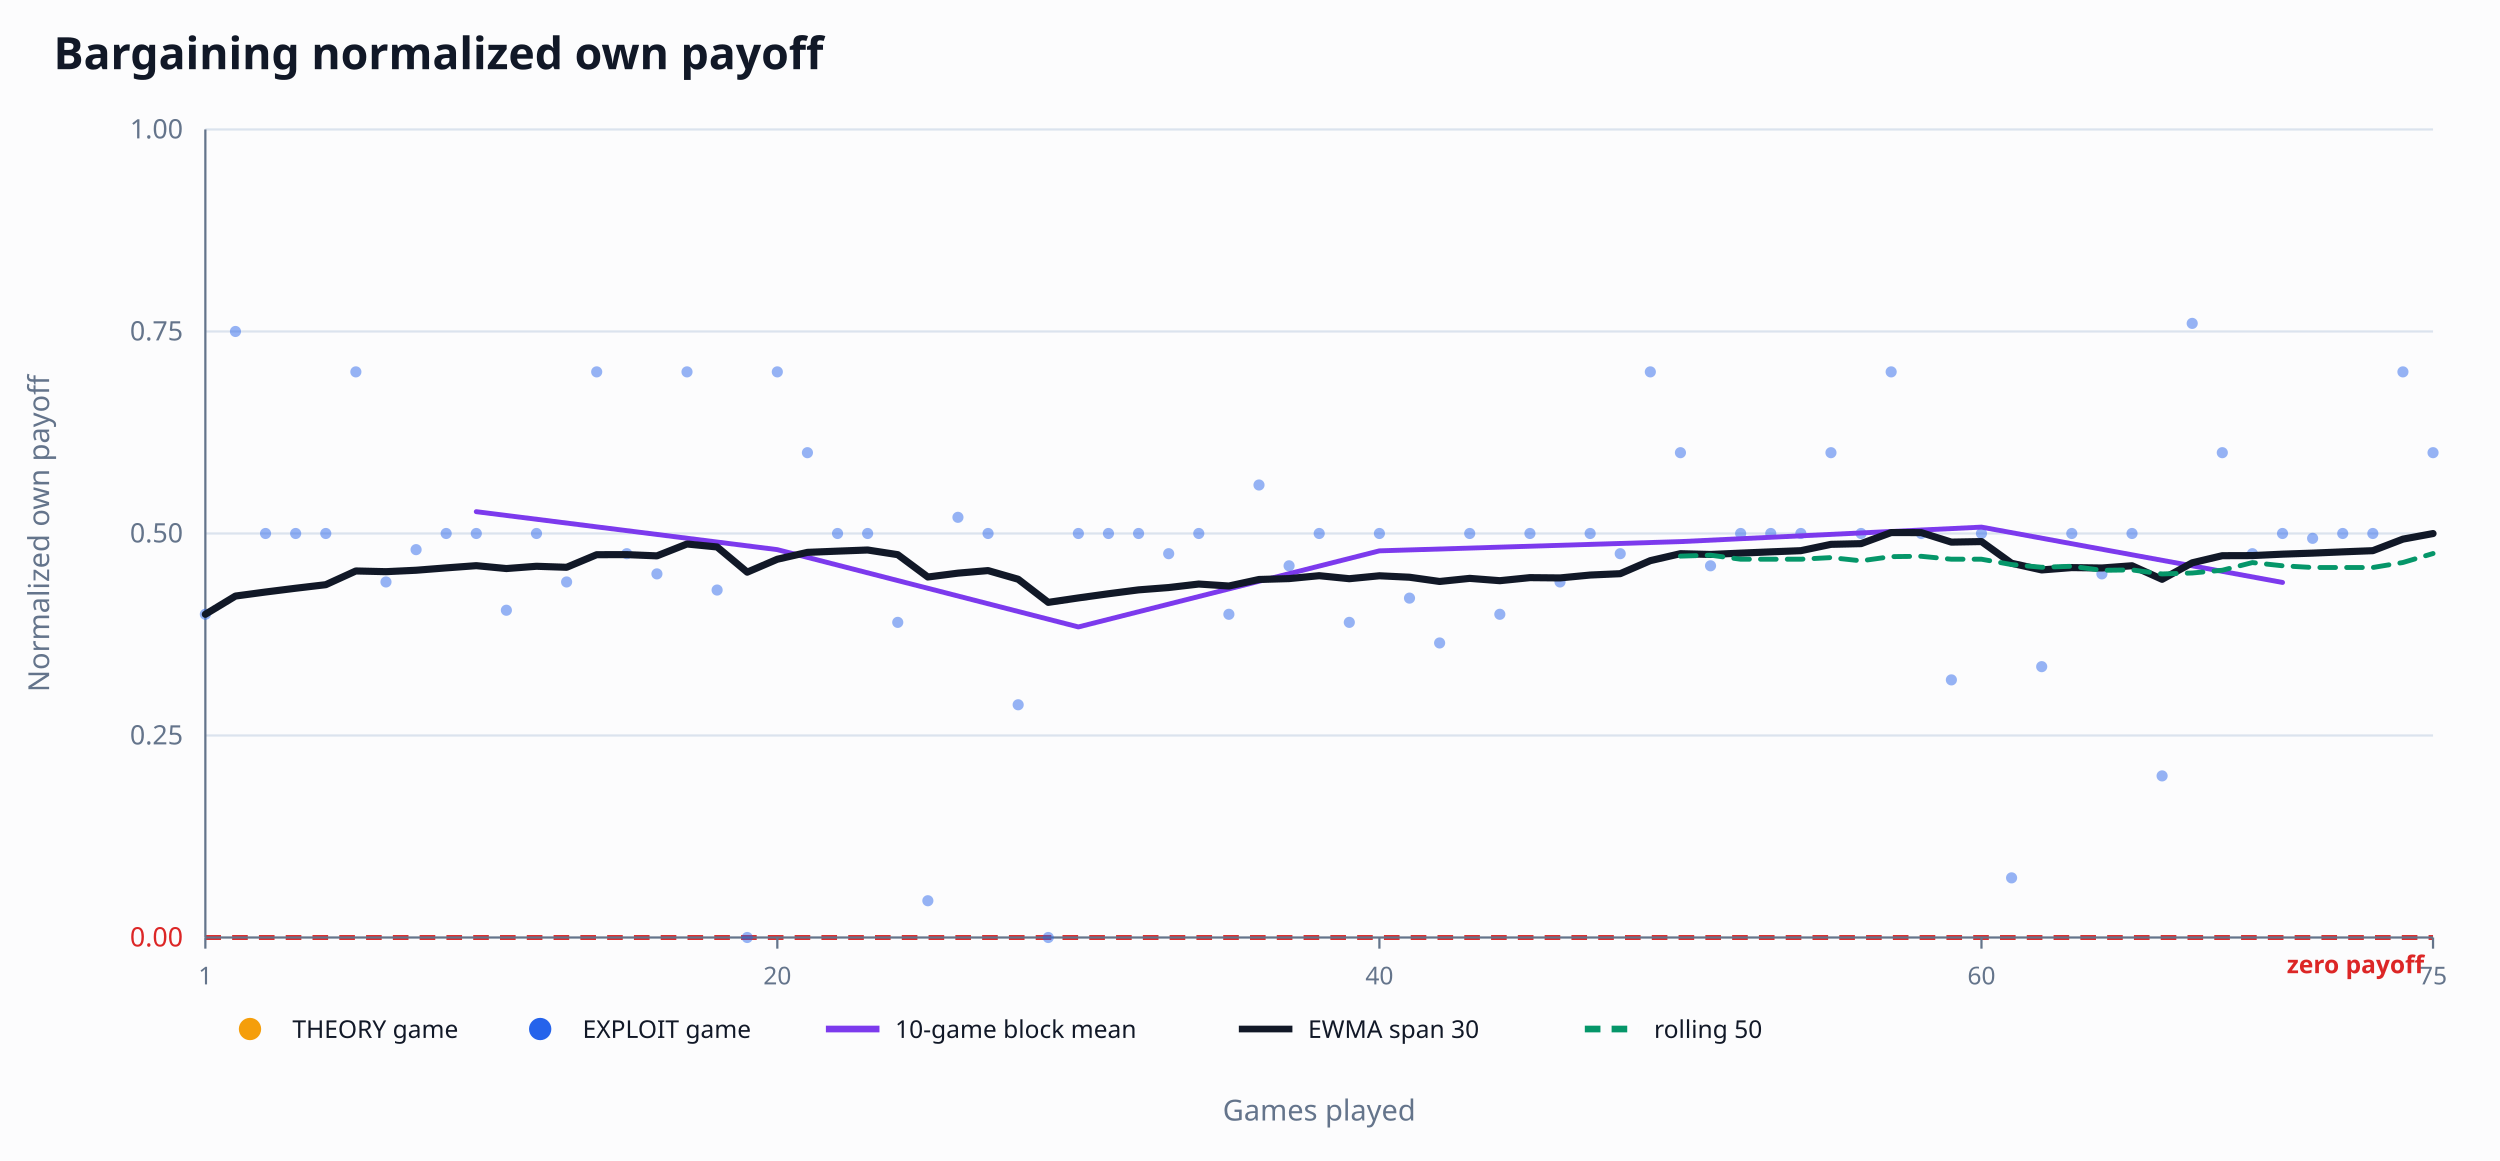
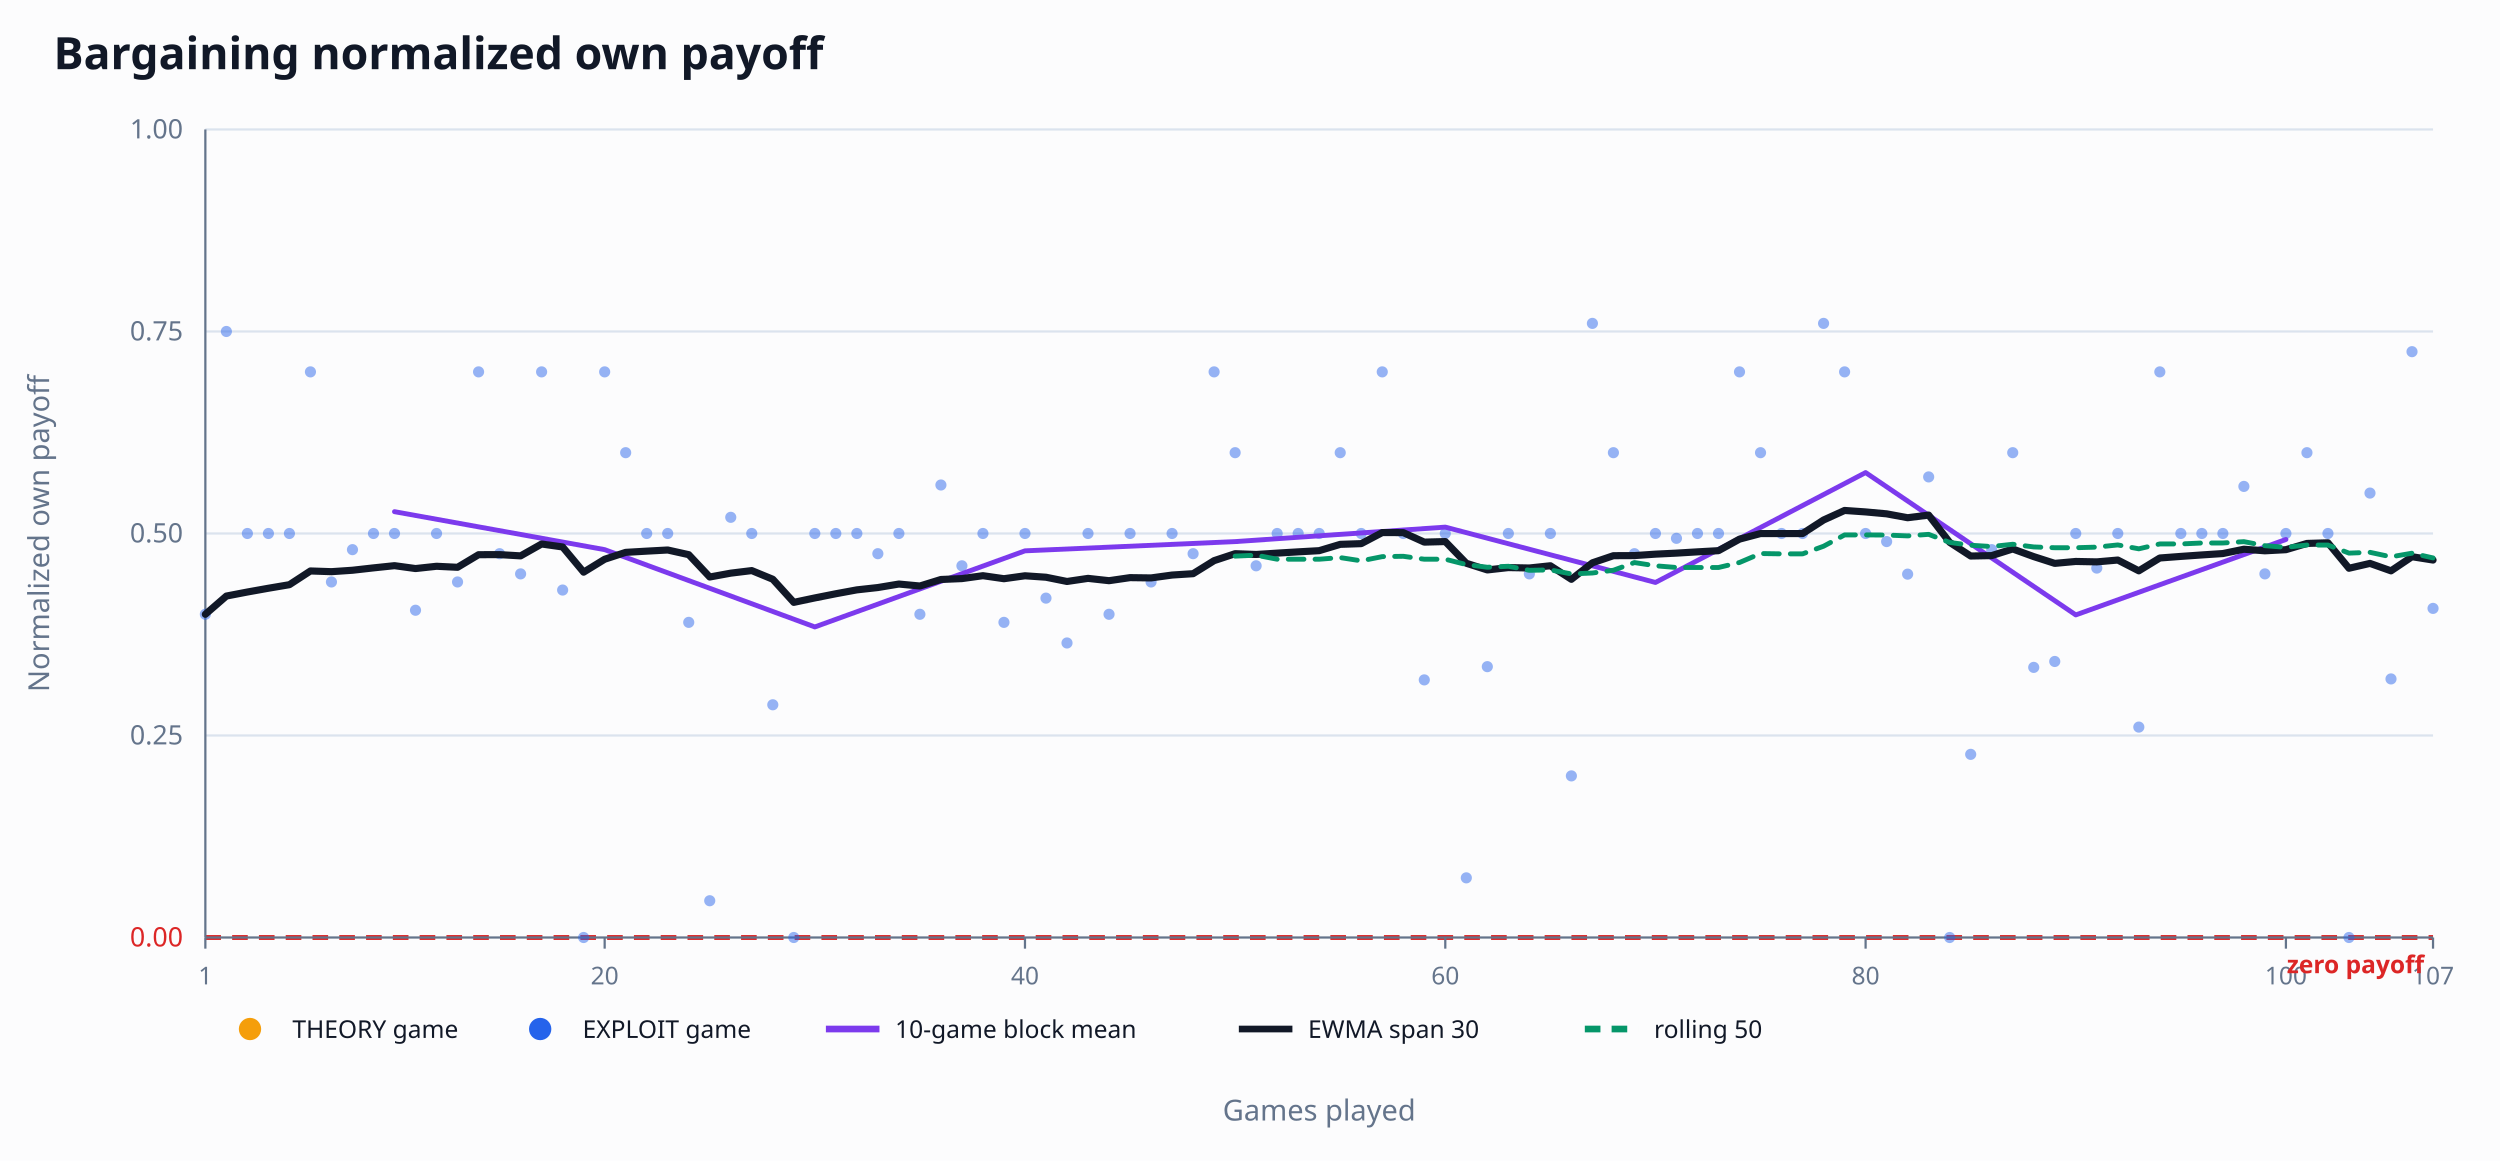
<svg xmlns="http://www.w3.org/2000/svg" width="1120" height="520" viewBox="0 0 1120 520">
  <rect width="100%" height="100%" fill="#fcfcfd" />
  <text x="24" y="31" font-family="system-ui,sans-serif" font-size="20" font-weight="700" fill="#111827">Bargaining normalized own payoff</text>
  <line x1="92" y1="420.00" x2="1090" y2="420.00" stroke="#dc2626" stroke-width="2.2" stroke-dasharray="7,5" />
  <text x="82" y="424.00" text-anchor="end" font-family="system-ui,sans-serif" font-size="12" fill="#dc2626">0.00</text>
  <line x1="92" y1="329.50" x2="1090" y2="329.50" stroke="#dbe3ee" stroke-width="1" />
  <text x="82" y="333.50" text-anchor="end" font-family="system-ui,sans-serif" font-size="12" fill="#64748b">0.25</text>
  <line x1="92" y1="239.00" x2="1090" y2="239.00" stroke="#dbe3ee" stroke-width="1" />
  <text x="82" y="243.00" text-anchor="end" font-family="system-ui,sans-serif" font-size="12" fill="#64748b">0.50</text>
  <line x1="92" y1="148.50" x2="1090" y2="148.50" stroke="#dbe3ee" stroke-width="1" />
  <text x="82" y="152.50" text-anchor="end" font-family="system-ui,sans-serif" font-size="12" fill="#64748b">0.75</text>
  <line x1="92" y1="58.00" x2="1090" y2="58.00" stroke="#dbe3ee" stroke-width="1" />
  <text x="82" y="62.00" text-anchor="end" font-family="system-ui,sans-serif" font-size="12" fill="#64748b">1.00</text>
  <line x1="92.00" y1="420" x2="92.00" y2="425" stroke="#64748b" />
  <text x="92.00" y="441" text-anchor="middle" font-family="system-ui,sans-serif" font-size="11" fill="#64748b">1</text>
-   <line x1="348.24" y1="420" x2="348.24" y2="425" stroke="#64748b" />
-   <text x="348.24" y="441" text-anchor="middle" font-family="system-ui,sans-serif" font-size="11" fill="#64748b">20</text>
-   <line x1="617.97" y1="420" x2="617.97" y2="425" stroke="#64748b" />
-   <text x="617.97" y="441" text-anchor="middle" font-family="system-ui,sans-serif" font-size="11" fill="#64748b">40</text>
-   <line x1="887.70" y1="420" x2="887.70" y2="425" stroke="#64748b" />
-   <text x="887.70" y="441" text-anchor="middle" font-family="system-ui,sans-serif" font-size="11" fill="#64748b">60</text>
+   <line x1="270.89" y1="420" x2="270.89" y2="425" stroke="#64748b" />
+   <text x="270.89" y="441" text-anchor="middle" font-family="system-ui,sans-serif" font-size="11" fill="#64748b">20</text>
+   <line x1="459.19" y1="420" x2="459.19" y2="425" stroke="#64748b" />
+   <text x="459.19" y="441" text-anchor="middle" font-family="system-ui,sans-serif" font-size="11" fill="#64748b">40</text>
+   <line x1="647.49" y1="420" x2="647.49" y2="425" stroke="#64748b" />
+   <text x="647.49" y="441" text-anchor="middle" font-family="system-ui,sans-serif" font-size="11" fill="#64748b">60</text>
+   <line x1="835.79" y1="420" x2="835.79" y2="425" stroke="#64748b" />
+   <text x="835.79" y="441" text-anchor="middle" font-family="system-ui,sans-serif" font-size="11" fill="#64748b">80</text>
+   <line x1="1024.09" y1="420" x2="1024.09" y2="425" stroke="#64748b" />
+   <text x="1024.09" y="441" text-anchor="middle" font-family="system-ui,sans-serif" font-size="11" fill="#64748b">100</text>
  <line x1="1090.00" y1="420" x2="1090.00" y2="425" stroke="#64748b" />
-   <text x="1090.00" y="441" text-anchor="middle" font-family="system-ui,sans-serif" font-size="11" fill="#64748b">75</text>
+   <text x="1090.00" y="441" text-anchor="middle" font-family="system-ui,sans-serif" font-size="11" fill="#64748b">107</text>
  <line x1="92" y1="58" x2="92" y2="420" stroke="#64748b" />
  <line x1="92" y1="420" x2="1090" y2="420" stroke="#64748b" />
  <text x="591.00" y="502" text-anchor="middle" font-family="system-ui,sans-serif" font-size="13" fill="#64748b">Games played</text>
  <text x="22" y="239.00" text-anchor="middle" transform="rotate(-90 22 239.00)" font-family="system-ui,sans-serif" font-size="13" fill="#64748b">Normalized own payoff</text>
  <text x="1086" y="436.00" text-anchor="end" font-family="system-ui,sans-serif" font-size="11" font-weight="700" fill="#dc2626">zero payoff</text>
  <circle cx="92.00" cy="275.20" r="2.5" fill="#2563eb" opacity="0.48" />
-   <circle cx="105.49" cy="148.50" r="2.5" fill="#2563eb" opacity="0.48" />
-   <circle cx="118.97" cy="239.00" r="2.5" fill="#2563eb" opacity="0.48" />
-   <circle cx="132.46" cy="239.00" r="2.5" fill="#2563eb" opacity="0.48" />
-   <circle cx="145.95" cy="239.00" r="2.5" fill="#2563eb" opacity="0.48" />
-   <circle cx="159.43" cy="166.60" r="2.5" fill="#2563eb" opacity="0.48" />
-   <circle cx="172.92" cy="260.72" r="2.5" fill="#2563eb" opacity="0.48" />
-   <circle cx="186.41" cy="246.24" r="2.5" fill="#2563eb" opacity="0.48" />
-   <circle cx="199.89" cy="239.00" r="2.5" fill="#2563eb" opacity="0.48" />
-   <circle cx="213.38" cy="239.00" r="2.5" fill="#2563eb" opacity="0.48" />
-   <circle cx="226.86" cy="273.39" r="2.5" fill="#2563eb" opacity="0.48" />
-   <circle cx="240.35" cy="239.00" r="2.5" fill="#2563eb" opacity="0.48" />
-   <circle cx="253.84" cy="260.72" r="2.5" fill="#2563eb" opacity="0.48" />
-   <circle cx="267.32" cy="166.60" r="2.5" fill="#2563eb" opacity="0.48" />
-   <circle cx="280.81" cy="248.05" r="2.5" fill="#2563eb" opacity="0.48" />
-   <circle cx="294.30" cy="257.10" r="2.5" fill="#2563eb" opacity="0.48" />
-   <circle cx="307.78" cy="166.60" r="2.5" fill="#2563eb" opacity="0.48" />
-   <circle cx="321.27" cy="264.34" r="2.5" fill="#2563eb" opacity="0.48" />
-   <circle cx="334.76" cy="420.00" r="2.5" fill="#2563eb" opacity="0.48" />
-   <circle cx="348.24" cy="166.60" r="2.5" fill="#2563eb" opacity="0.48" />
-   <circle cx="361.73" cy="202.80" r="2.5" fill="#2563eb" opacity="0.48" />
-   <circle cx="375.22" cy="239.00" r="2.5" fill="#2563eb" opacity="0.48" />
-   <circle cx="388.70" cy="239.00" r="2.5" fill="#2563eb" opacity="0.48" />
-   <circle cx="402.19" cy="278.82" r="2.5" fill="#2563eb" opacity="0.48" />
-   <circle cx="415.68" cy="403.53" r="2.5" fill="#2563eb" opacity="0.48" />
-   <circle cx="429.16" cy="231.76" r="2.5" fill="#2563eb" opacity="0.48" />
-   <circle cx="442.65" cy="239.00" r="2.5" fill="#2563eb" opacity="0.48" />
-   <circle cx="456.14" cy="315.74" r="2.5" fill="#2563eb" opacity="0.48" />
-   <circle cx="469.62" cy="420.00" r="2.5" fill="#2563eb" opacity="0.48" />
-   <circle cx="483.11" cy="239.00" r="2.5" fill="#2563eb" opacity="0.48" />
-   <circle cx="496.59" cy="239.00" r="2.5" fill="#2563eb" opacity="0.48" />
-   <circle cx="510.08" cy="239.00" r="2.5" fill="#2563eb" opacity="0.48" />
-   <circle cx="523.57" cy="248.05" r="2.5" fill="#2563eb" opacity="0.48" />
-   <circle cx="537.05" cy="239.00" r="2.5" fill="#2563eb" opacity="0.48" />
-   <circle cx="550.54" cy="275.20" r="2.5" fill="#2563eb" opacity="0.48" />
-   <circle cx="564.03" cy="217.28" r="2.5" fill="#2563eb" opacity="0.48" />
-   <circle cx="577.51" cy="253.48" r="2.5" fill="#2563eb" opacity="0.48" />
+   <circle cx="101.42" cy="148.50" r="2.5" fill="#2563eb" opacity="0.48" />
+   <circle cx="110.83" cy="239.00" r="2.5" fill="#2563eb" opacity="0.48" />
+   <circle cx="120.25" cy="239.00" r="2.5" fill="#2563eb" opacity="0.48" />
+   <circle cx="129.66" cy="239.00" r="2.5" fill="#2563eb" opacity="0.48" />
+   <circle cx="139.08" cy="166.60" r="2.5" fill="#2563eb" opacity="0.48" />
+   <circle cx="148.49" cy="260.72" r="2.5" fill="#2563eb" opacity="0.48" />
+   <circle cx="157.91" cy="246.24" r="2.5" fill="#2563eb" opacity="0.48" />
+   <circle cx="167.32" cy="239.00" r="2.5" fill="#2563eb" opacity="0.48" />
+   <circle cx="176.74" cy="239.00" r="2.5" fill="#2563eb" opacity="0.48" />
+   <circle cx="186.15" cy="273.39" r="2.5" fill="#2563eb" opacity="0.48" />
+   <circle cx="195.57" cy="239.00" r="2.5" fill="#2563eb" opacity="0.48" />
+   <circle cx="204.98" cy="260.72" r="2.5" fill="#2563eb" opacity="0.48" />
+   <circle cx="214.40" cy="166.60" r="2.5" fill="#2563eb" opacity="0.48" />
+   <circle cx="223.81" cy="248.05" r="2.5" fill="#2563eb" opacity="0.48" />
+   <circle cx="233.23" cy="257.10" r="2.5" fill="#2563eb" opacity="0.48" />
+   <circle cx="242.64" cy="166.60" r="2.5" fill="#2563eb" opacity="0.48" />
+   <circle cx="252.06" cy="264.34" r="2.5" fill="#2563eb" opacity="0.48" />
+   <circle cx="261.47" cy="420.00" r="2.5" fill="#2563eb" opacity="0.48" />
+   <circle cx="270.89" cy="166.60" r="2.5" fill="#2563eb" opacity="0.48" />
+   <circle cx="280.30" cy="202.80" r="2.5" fill="#2563eb" opacity="0.48" />
+   <circle cx="289.72" cy="239.00" r="2.5" fill="#2563eb" opacity="0.48" />
+   <circle cx="299.13" cy="239.00" r="2.5" fill="#2563eb" opacity="0.48" />
+   <circle cx="308.55" cy="278.82" r="2.5" fill="#2563eb" opacity="0.48" />
+   <circle cx="317.96" cy="403.53" r="2.5" fill="#2563eb" opacity="0.48" />
+   <circle cx="327.38" cy="231.76" r="2.5" fill="#2563eb" opacity="0.48" />
+   <circle cx="336.79" cy="239.00" r="2.5" fill="#2563eb" opacity="0.48" />
+   <circle cx="346.21" cy="315.74" r="2.5" fill="#2563eb" opacity="0.48" />
+   <circle cx="355.62" cy="420.00" r="2.5" fill="#2563eb" opacity="0.48" />
+   <circle cx="365.04" cy="239.00" r="2.5" fill="#2563eb" opacity="0.48" />
+   <circle cx="374.45" cy="239.00" r="2.5" fill="#2563eb" opacity="0.48" />
+   <circle cx="383.87" cy="239.00" r="2.5" fill="#2563eb" opacity="0.48" />
+   <circle cx="393.28" cy="248.05" r="2.5" fill="#2563eb" opacity="0.48" />
+   <circle cx="402.70" cy="239.00" r="2.5" fill="#2563eb" opacity="0.48" />
+   <circle cx="412.11" cy="275.20" r="2.5" fill="#2563eb" opacity="0.48" />
+   <circle cx="421.53" cy="217.28" r="2.5" fill="#2563eb" opacity="0.48" />
+   <circle cx="430.94" cy="253.48" r="2.5" fill="#2563eb" opacity="0.48" />
+   <circle cx="440.36" cy="239.00" r="2.5" fill="#2563eb" opacity="0.48" />
+   <circle cx="449.77" cy="278.82" r="2.5" fill="#2563eb" opacity="0.48" />
+   <circle cx="459.19" cy="239.00" r="2.5" fill="#2563eb" opacity="0.48" />
+   <circle cx="468.60" cy="267.96" r="2.5" fill="#2563eb" opacity="0.48" />
+   <circle cx="478.02" cy="288.05" r="2.5" fill="#2563eb" opacity="0.48" />
+   <circle cx="487.43" cy="239.00" r="2.5" fill="#2563eb" opacity="0.48" />
+   <circle cx="496.85" cy="275.20" r="2.5" fill="#2563eb" opacity="0.48" />
+   <circle cx="506.26" cy="239.00" r="2.5" fill="#2563eb" opacity="0.48" />
+   <circle cx="515.68" cy="260.72" r="2.5" fill="#2563eb" opacity="0.48" />
+   <circle cx="525.09" cy="239.00" r="2.5" fill="#2563eb" opacity="0.48" />
+   <circle cx="534.51" cy="248.05" r="2.5" fill="#2563eb" opacity="0.48" />
+   <circle cx="543.92" cy="166.60" r="2.5" fill="#2563eb" opacity="0.48" />
+   <circle cx="553.34" cy="202.80" r="2.5" fill="#2563eb" opacity="0.48" />
+   <circle cx="562.75" cy="253.48" r="2.5" fill="#2563eb" opacity="0.48" />
+   <circle cx="572.17" cy="239.00" r="2.5" fill="#2563eb" opacity="0.48" />
+   <circle cx="581.58" cy="239.00" r="2.5" fill="#2563eb" opacity="0.48" />
  <circle cx="591.00" cy="239.00" r="2.5" fill="#2563eb" opacity="0.48" />
-   <circle cx="604.49" cy="278.82" r="2.5" fill="#2563eb" opacity="0.48" />
-   <circle cx="617.97" cy="239.00" r="2.5" fill="#2563eb" opacity="0.48" />
-   <circle cx="631.46" cy="267.96" r="2.5" fill="#2563eb" opacity="0.48" />
-   <circle cx="644.95" cy="288.05" r="2.5" fill="#2563eb" opacity="0.48" />
-   <circle cx="658.43" cy="239.00" r="2.5" fill="#2563eb" opacity="0.48" />
-   <circle cx="671.92" cy="275.20" r="2.5" fill="#2563eb" opacity="0.48" />
-   <circle cx="685.41" cy="239.00" r="2.5" fill="#2563eb" opacity="0.48" />
-   <circle cx="698.89" cy="260.72" r="2.5" fill="#2563eb" opacity="0.48" />
-   <circle cx="712.38" cy="239.00" r="2.5" fill="#2563eb" opacity="0.48" />
-   <circle cx="725.86" cy="248.05" r="2.5" fill="#2563eb" opacity="0.48" />
-   <circle cx="739.35" cy="166.60" r="2.5" fill="#2563eb" opacity="0.48" />
-   <circle cx="752.84" cy="202.80" r="2.5" fill="#2563eb" opacity="0.48" />
-   <circle cx="766.32" cy="253.48" r="2.5" fill="#2563eb" opacity="0.48" />
-   <circle cx="779.81" cy="239.00" r="2.5" fill="#2563eb" opacity="0.48" />
-   <circle cx="793.30" cy="239.00" r="2.5" fill="#2563eb" opacity="0.48" />
-   <circle cx="806.78" cy="239.00" r="2.5" fill="#2563eb" opacity="0.48" />
-   <circle cx="820.27" cy="202.80" r="2.5" fill="#2563eb" opacity="0.48" />
-   <circle cx="833.76" cy="239.00" r="2.5" fill="#2563eb" opacity="0.48" />
-   <circle cx="847.24" cy="166.60" r="2.5" fill="#2563eb" opacity="0.48" />
-   <circle cx="860.73" cy="239.00" r="2.5" fill="#2563eb" opacity="0.48" />
-   <circle cx="874.22" cy="304.59" r="2.5" fill="#2563eb" opacity="0.48" />
-   <circle cx="887.70" cy="239.00" r="2.5" fill="#2563eb" opacity="0.48" />
-   <circle cx="901.19" cy="393.28" r="2.5" fill="#2563eb" opacity="0.48" />
-   <circle cx="914.68" cy="298.66" r="2.5" fill="#2563eb" opacity="0.48" />
-   <circle cx="928.16" cy="239.00" r="2.5" fill="#2563eb" opacity="0.48" />
-   <circle cx="941.65" cy="257.10" r="2.5" fill="#2563eb" opacity="0.48" />
-   <circle cx="955.14" cy="239.00" r="2.5" fill="#2563eb" opacity="0.48" />
-   <circle cx="968.62" cy="347.60" r="2.5" fill="#2563eb" opacity="0.48" />
-   <circle cx="982.11" cy="144.88" r="2.5" fill="#2563eb" opacity="0.48" />
-   <circle cx="995.59" cy="202.80" r="2.5" fill="#2563eb" opacity="0.48" />
-   <circle cx="1009.08" cy="248.05" r="2.5" fill="#2563eb" opacity="0.48" />
-   <circle cx="1022.57" cy="239.00" r="2.5" fill="#2563eb" opacity="0.48" />
-   <circle cx="1036.05" cy="241.17" r="2.5" fill="#2563eb" opacity="0.48" />
-   <circle cx="1049.54" cy="239.00" r="2.5" fill="#2563eb" opacity="0.48" />
-   <circle cx="1063.03" cy="239.00" r="2.5" fill="#2563eb" opacity="0.48" />
-   <circle cx="1076.51" cy="166.60" r="2.5" fill="#2563eb" opacity="0.48" />
-   <circle cx="1090.00" cy="202.80" r="2.5" fill="#2563eb" opacity="0.48" />
-   <polyline points="213.38,229.23 348.24,246.24 483.11,280.87 617.97,246.78 752.84,242.64 887.70,236.15 1022.57,260.94" fill="none" stroke="#7c3aed" stroke-width="2.2" stroke-linejoin="round" stroke-linecap="round" />
-   <polyline points="92.00,275.20 105.49,267.03 118.97,265.22 132.46,263.53 145.95,261.94 159.43,255.79 172.92,256.11 186.41,255.47 199.89,254.41 213.38,253.42 226.86,254.71 240.35,253.69 253.84,254.15 267.32,248.50 280.81,248.47 294.30,249.03 307.78,243.71 321.27,245.04 334.76,256.33 348.24,250.54 361.73,247.46 375.22,246.91 388.70,246.40 402.19,248.49 415.68,258.50 429.16,256.77 442.65,255.62 456.14,259.50 469.62,269.86 483.11,267.87 496.59,266.00 510.08,264.26 523.57,263.22 537.05,261.65 550.54,262.53 564.03,259.61 577.51,259.21 591.00,257.91 604.49,259.26 617.97,257.95 631.46,258.60 644.95,260.50 658.43,259.11 671.92,260.15 685.41,258.78 698.89,258.91 712.38,257.62 725.86,257.01 739.35,251.17 752.84,248.05 766.32,248.40 779.81,247.80 793.30,247.23 806.78,246.70 820.27,243.87 833.76,243.55 847.24,238.59 860.73,238.61 874.22,242.87 887.70,242.62 901.19,252.34 914.68,255.33 928.16,254.28 941.65,254.46 955.14,253.46 968.62,259.53 982.11,252.14 995.59,248.95 1009.08,248.90 1022.57,248.26 1036.05,247.80 1049.54,247.23 1063.03,246.70 1076.51,241.53 1090.00,239.03" fill="none" stroke="#111827" stroke-width="3.2" stroke-linejoin="round" stroke-linecap="round" />
-   <polyline points="752.84,249.15 766.32,248.72 779.81,250.53 793.30,250.53 806.78,250.53 820.27,249.80 833.76,251.25 847.24,249.37 860.73,249.22 874.22,250.53 887.70,250.53 901.19,252.93 914.68,254.13 928.16,253.69 941.65,255.50 955.14,255.32 968.62,257.13 982.11,256.70 995.59,255.47 1009.08,252.03 1022.57,253.47 1036.05,254.24 1049.54,254.24 1063.03,254.24 1076.51,252.00 1090.00,247.98" fill="none" stroke="#059669" stroke-width="2.2" stroke-linejoin="round" stroke-linecap="round" stroke-dasharray="7,5" />
+   <circle cx="600.42" cy="202.80" r="2.5" fill="#2563eb" opacity="0.48" />
+   <circle cx="609.83" cy="239.00" r="2.5" fill="#2563eb" opacity="0.48" />
+   <circle cx="619.25" cy="166.60" r="2.5" fill="#2563eb" opacity="0.48" />
+   <circle cx="628.66" cy="239.00" r="2.5" fill="#2563eb" opacity="0.48" />
+   <circle cx="638.08" cy="304.59" r="2.5" fill="#2563eb" opacity="0.48" />
+   <circle cx="647.49" cy="239.00" r="2.5" fill="#2563eb" opacity="0.48" />
+   <circle cx="656.91" cy="393.28" r="2.5" fill="#2563eb" opacity="0.48" />
+   <circle cx="666.32" cy="298.66" r="2.5" fill="#2563eb" opacity="0.48" />
+   <circle cx="675.74" cy="239.00" r="2.5" fill="#2563eb" opacity="0.48" />
+   <circle cx="685.15" cy="257.10" r="2.5" fill="#2563eb" opacity="0.48" />
+   <circle cx="694.57" cy="239.00" r="2.5" fill="#2563eb" opacity="0.48" />
+   <circle cx="703.98" cy="347.60" r="2.5" fill="#2563eb" opacity="0.48" />
+   <circle cx="713.40" cy="144.88" r="2.5" fill="#2563eb" opacity="0.48" />
+   <circle cx="722.81" cy="202.80" r="2.5" fill="#2563eb" opacity="0.48" />
+   <circle cx="732.23" cy="248.05" r="2.5" fill="#2563eb" opacity="0.48" />
+   <circle cx="741.64" cy="239.00" r="2.5" fill="#2563eb" opacity="0.48" />
+   <circle cx="751.06" cy="241.17" r="2.5" fill="#2563eb" opacity="0.48" />
+   <circle cx="760.47" cy="239.00" r="2.5" fill="#2563eb" opacity="0.48" />
+   <circle cx="769.89" cy="239.00" r="2.5" fill="#2563eb" opacity="0.48" />
+   <circle cx="779.30" cy="166.60" r="2.5" fill="#2563eb" opacity="0.48" />
+   <circle cx="788.72" cy="202.80" r="2.5" fill="#2563eb" opacity="0.48" />
+   <circle cx="798.13" cy="239.00" r="2.5" fill="#2563eb" opacity="0.48" />
+   <circle cx="807.55" cy="239.00" r="2.5" fill="#2563eb" opacity="0.48" />
+   <circle cx="816.96" cy="144.88" r="2.5" fill="#2563eb" opacity="0.48" />
+   <circle cx="826.38" cy="166.60" r="2.5" fill="#2563eb" opacity="0.48" />
+   <circle cx="835.79" cy="239.00" r="2.5" fill="#2563eb" opacity="0.48" />
+   <circle cx="845.21" cy="242.62" r="2.5" fill="#2563eb" opacity="0.48" />
+   <circle cx="854.62" cy="257.22" r="2.5" fill="#2563eb" opacity="0.48" />
+   <circle cx="864.04" cy="213.66" r="2.5" fill="#2563eb" opacity="0.48" />
+   <circle cx="873.45" cy="420.00" r="2.5" fill="#2563eb" opacity="0.48" />
+   <circle cx="882.87" cy="337.95" r="2.5" fill="#2563eb" opacity="0.48" />
+   <circle cx="892.28" cy="246.24" r="2.5" fill="#2563eb" opacity="0.48" />
+   <circle cx="901.70" cy="202.80" r="2.5" fill="#2563eb" opacity="0.48" />
+   <circle cx="911.11" cy="298.99" r="2.5" fill="#2563eb" opacity="0.48" />
+   <circle cx="920.53" cy="296.34" r="2.5" fill="#2563eb" opacity="0.48" />
+   <circle cx="929.94" cy="239.00" r="2.5" fill="#2563eb" opacity="0.48" />
+   <circle cx="939.36" cy="254.50" r="2.5" fill="#2563eb" opacity="0.48" />
+   <circle cx="948.77" cy="239.00" r="2.5" fill="#2563eb" opacity="0.48" />
+   <circle cx="958.19" cy="325.74" r="2.5" fill="#2563eb" opacity="0.48" />
+   <circle cx="967.60" cy="166.60" r="2.5" fill="#2563eb" opacity="0.48" />
+   <circle cx="977.02" cy="239.00" r="2.5" fill="#2563eb" opacity="0.48" />
+   <circle cx="986.43" cy="239.00" r="2.5" fill="#2563eb" opacity="0.48" />
+   <circle cx="995.85" cy="239.00" r="2.5" fill="#2563eb" opacity="0.48" />
+   <circle cx="1005.26" cy="217.91" r="2.5" fill="#2563eb" opacity="0.48" />
+   <circle cx="1014.68" cy="257.10" r="2.5" fill="#2563eb" opacity="0.48" />
+   <circle cx="1024.09" cy="239.00" r="2.5" fill="#2563eb" opacity="0.48" />
+   <circle cx="1033.51" cy="202.80" r="2.5" fill="#2563eb" opacity="0.48" />
+   <circle cx="1042.92" cy="239.00" r="2.5" fill="#2563eb" opacity="0.48" />
+   <circle cx="1052.34" cy="420.00" r="2.5" fill="#2563eb" opacity="0.48" />
+   <circle cx="1061.75" cy="220.90" r="2.5" fill="#2563eb" opacity="0.48" />
+   <circle cx="1071.17" cy="304.16" r="2.5" fill="#2563eb" opacity="0.48" />
+   <circle cx="1080.58" cy="157.55" r="2.5" fill="#2563eb" opacity="0.48" />
+   <circle cx="1090.00" cy="272.56" r="2.5" fill="#2563eb" opacity="0.48" />
+   <polyline points="176.74,229.23 270.89,246.24 365.04,280.87 459.19,246.78 553.34,242.64 647.49,236.15 741.64,260.94 835.79,211.71 929.94,275.48 1024.09,241.68" fill="none" stroke="#7c3aed" stroke-width="2.2" stroke-linejoin="round" stroke-linecap="round" />
+   <polyline points="92.00,275.20 101.42,267.03 110.83,265.22 120.25,263.53 129.66,261.94 139.08,255.79 148.49,256.11 157.91,255.47 167.32,254.41 176.74,253.42 186.15,254.71 195.57,253.69 204.98,254.15 214.40,248.50 223.81,248.47 233.23,249.03 242.64,243.71 252.06,245.04 261.47,256.33 270.89,250.54 280.30,247.46 289.72,246.91 299.13,246.40 308.55,248.49 317.96,258.50 327.38,256.77 336.79,255.62 346.21,259.50 355.62,269.86 365.04,267.87 374.45,266.00 383.87,264.26 393.28,263.22 402.70,261.65 412.11,262.53 421.53,259.61 430.94,259.21 440.36,257.91 449.77,259.26 459.19,257.95 468.60,258.60 478.02,260.50 487.43,259.11 496.85,260.15 506.26,258.78 515.68,258.91 525.09,257.62 534.51,257.01 543.92,251.17 553.34,248.05 562.75,248.40 572.17,247.80 581.58,247.23 591.00,246.70 600.42,243.87 609.83,243.55 619.25,238.59 628.66,238.61 638.08,242.87 647.49,242.62 656.91,252.34 666.32,255.33 675.74,254.28 685.15,254.46 694.57,253.46 703.98,259.53 713.40,252.14 722.81,248.95 732.23,248.90 741.64,248.26 751.06,247.80 760.47,247.23 769.89,246.70 779.30,241.53 788.72,239.03 798.13,239.03 807.55,239.03 816.96,232.96 826.38,228.68 835.79,229.34 845.21,230.20 854.62,231.94 864.04,230.76 873.45,242.97 882.87,249.10 892.28,248.91 901.70,245.94 911.11,249.36 920.53,252.39 929.94,251.53 939.36,251.72 948.77,250.90 958.19,255.73 967.60,249.98 977.02,249.27 986.43,248.61 995.85,247.99 1005.26,246.05 1014.68,246.76 1024.09,246.26 1033.51,243.46 1042.92,243.17 1052.34,254.58 1061.75,252.40 1071.17,255.74 1080.58,249.41 1090.00,250.90" fill="none" stroke="#111827" stroke-width="3.2" stroke-linejoin="round" stroke-linecap="round" />
+   <polyline points="553.34,249.15 562.75,248.72 572.17,250.53 581.58,250.53 591.00,250.53 600.42,249.80 609.83,251.25 619.25,249.37 628.66,249.22 638.08,250.53 647.49,250.53 656.91,252.93 666.32,254.13 675.74,253.69 685.15,255.50 694.57,255.32 703.98,257.13 713.40,256.70 722.81,255.47 732.23,252.03 741.64,253.47 751.06,254.24 760.47,254.24 769.89,254.24 779.30,252.00 788.72,247.98 798.13,248.13 807.55,248.13 816.96,244.71 826.38,239.64 835.79,239.64 845.21,239.71 854.62,240.08 864.04,239.39 873.45,243.01 882.87,244.27 892.28,244.85 901.70,243.83 911.11,245.03 920.53,245.38 929.94,245.38 939.36,245.11 948.77,244.13 958.19,245.87 967.60,243.69 977.02,243.69 986.43,243.26 995.85,243.26 1005.26,242.66 1014.68,244.47 1024.09,245.19 1033.51,244.18 1042.92,244.18 1052.34,247.80 1061.75,247.44 1071.17,249.46 1080.58,247.83 1090.00,249.95" fill="none" stroke="#059669" stroke-width="2.2" stroke-linejoin="round" stroke-linecap="round" stroke-dasharray="7,5" />
  <circle cx="112" cy="461" r="5" fill="#f59e0b" />
  <text x="131" y="465" font-family="system-ui,sans-serif" font-size="11" fill="#111827">THEORY game</text>
  <circle cx="242" cy="461" r="5" fill="#2563eb" />
  <text x="261" y="465" font-family="system-ui,sans-serif" font-size="11" fill="#111827">EXPLOIT game</text>
  <line x1="370" y1="461" x2="394" y2="461" stroke="#7c3aed" stroke-width="3" />
  <text x="401" y="465" font-family="system-ui,sans-serif" font-size="11" fill="#111827">10-game block mean</text>
  <line x1="555" y1="461" x2="579" y2="461" stroke="#111827" stroke-width="3" />
  <text x="586" y="465" font-family="system-ui,sans-serif" font-size="11" fill="#111827">EWMA span 30</text>
  <line x1="710" y1="461" x2="734" y2="461" stroke="#059669" stroke-width="3" stroke-dasharray="7,5" />
  <text x="741" y="465" font-family="system-ui,sans-serif" font-size="11" fill="#111827">rolling 50</text>
</svg>
